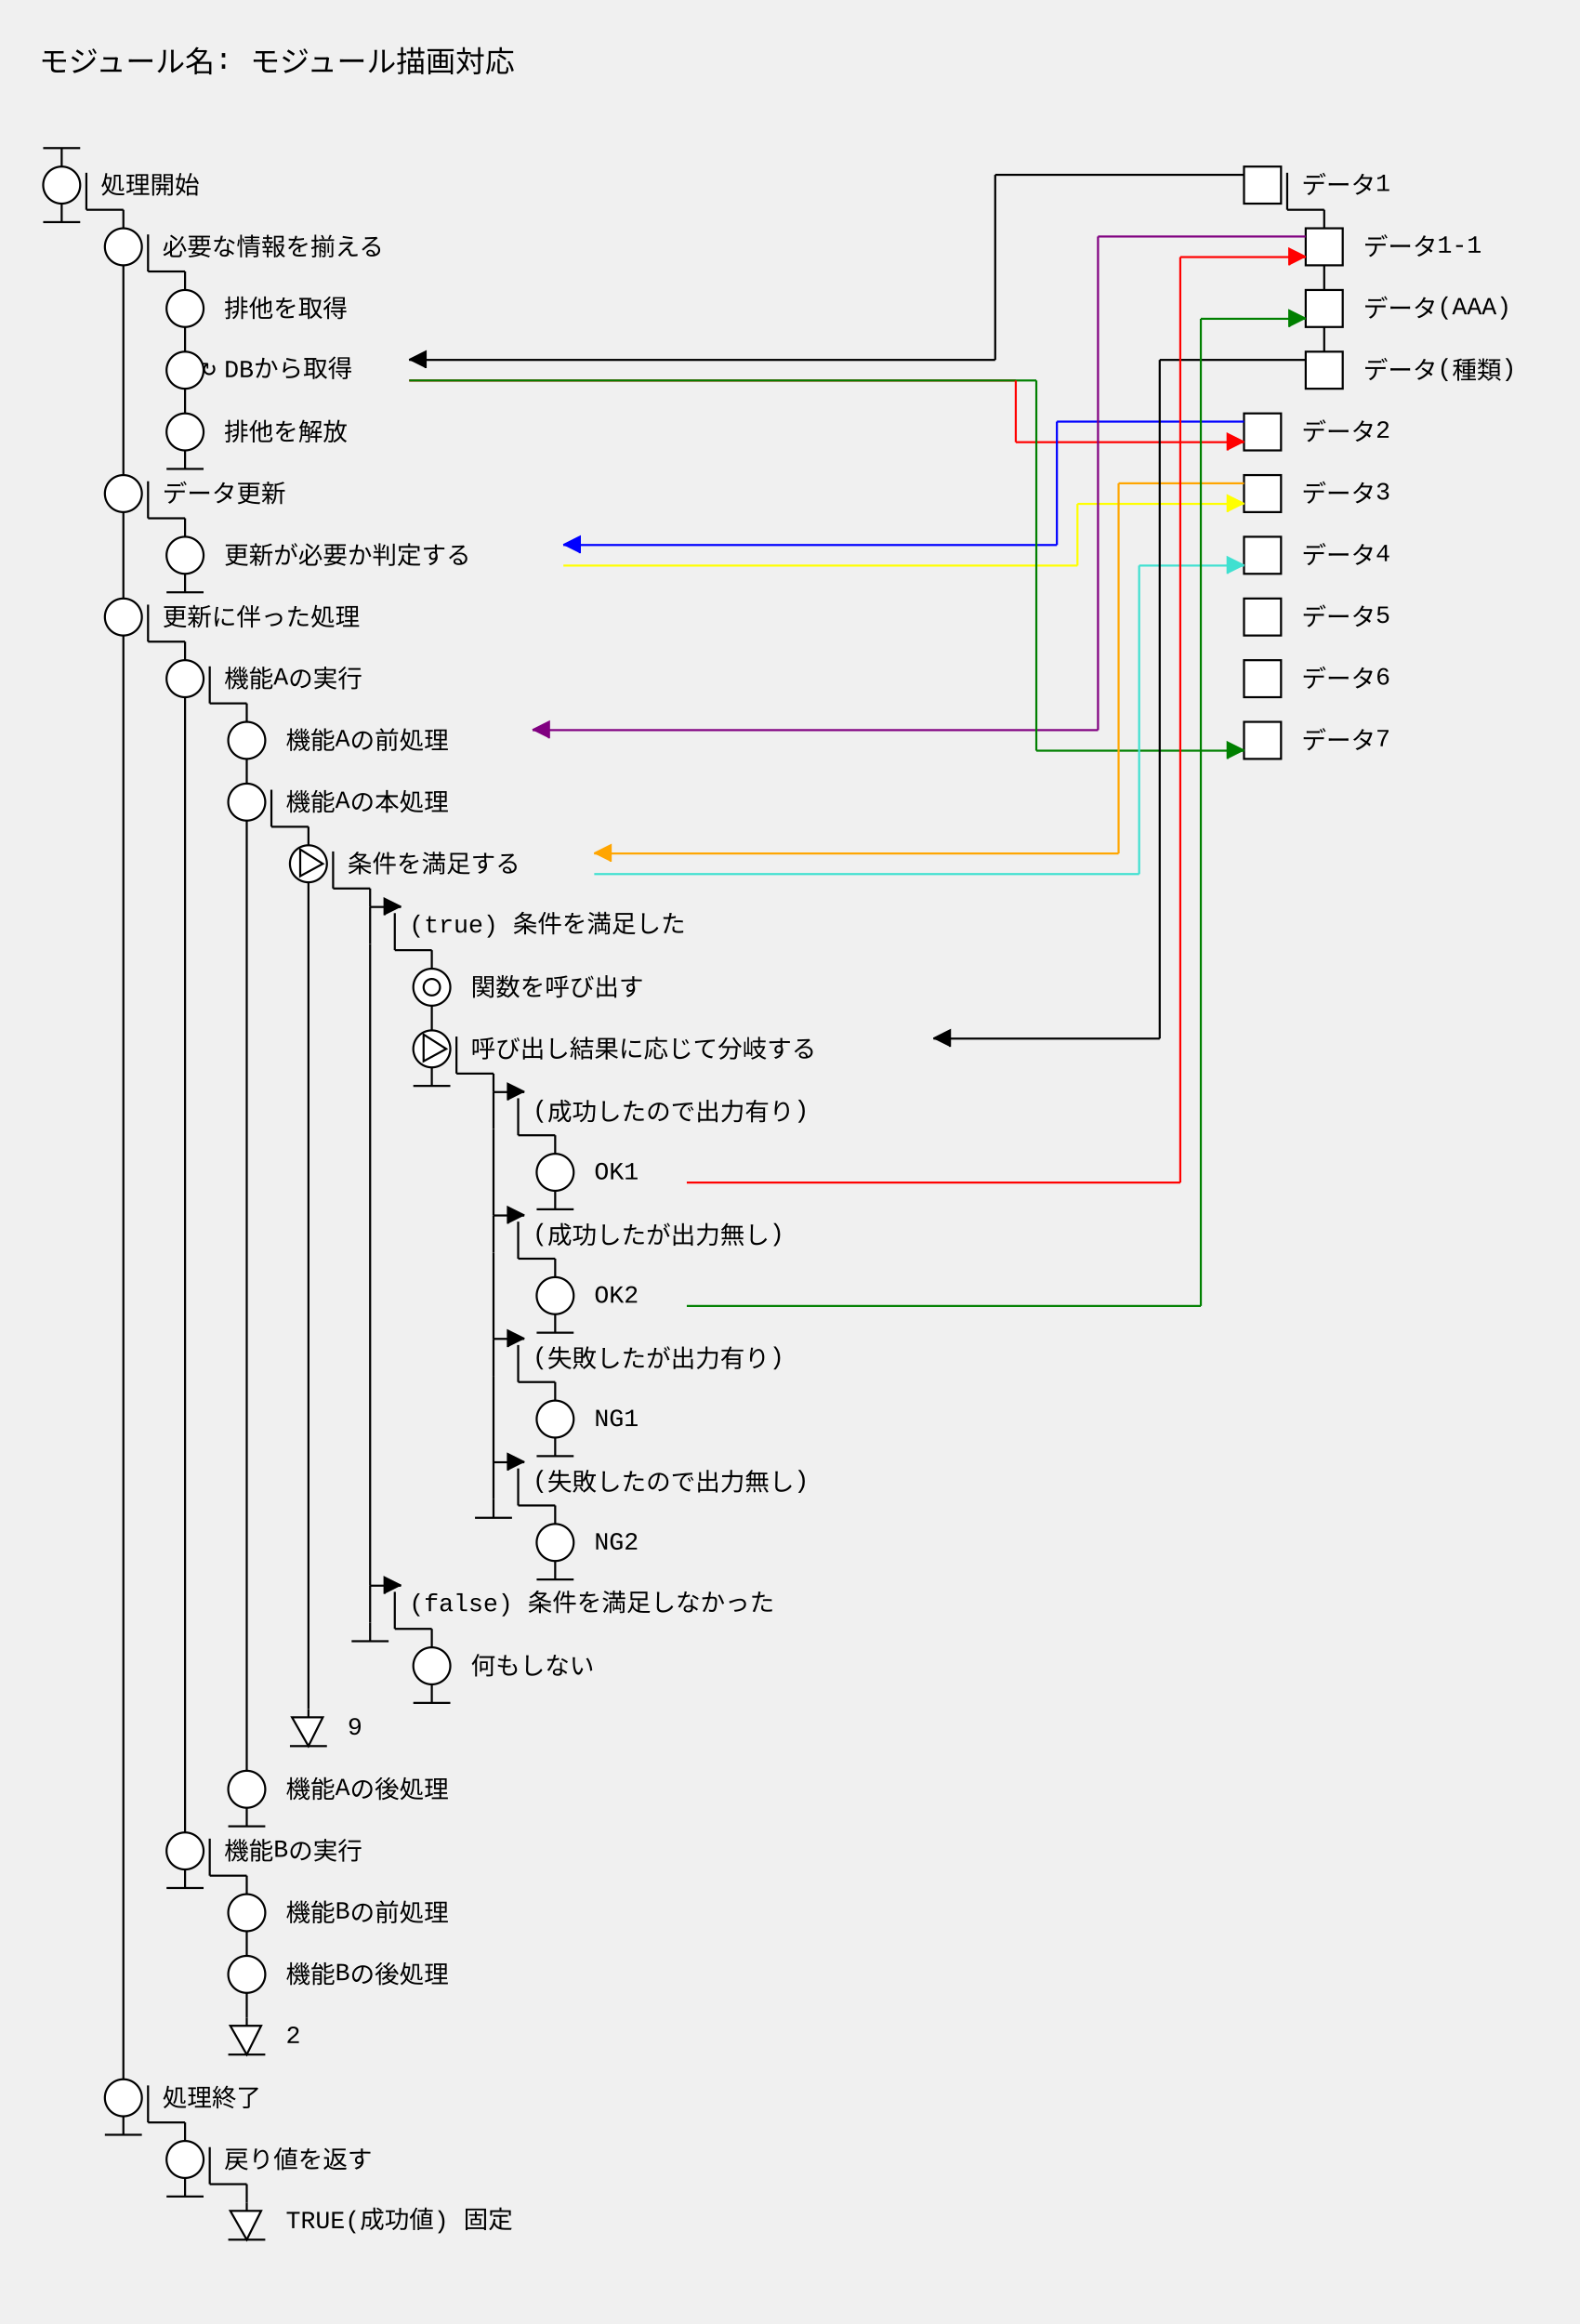
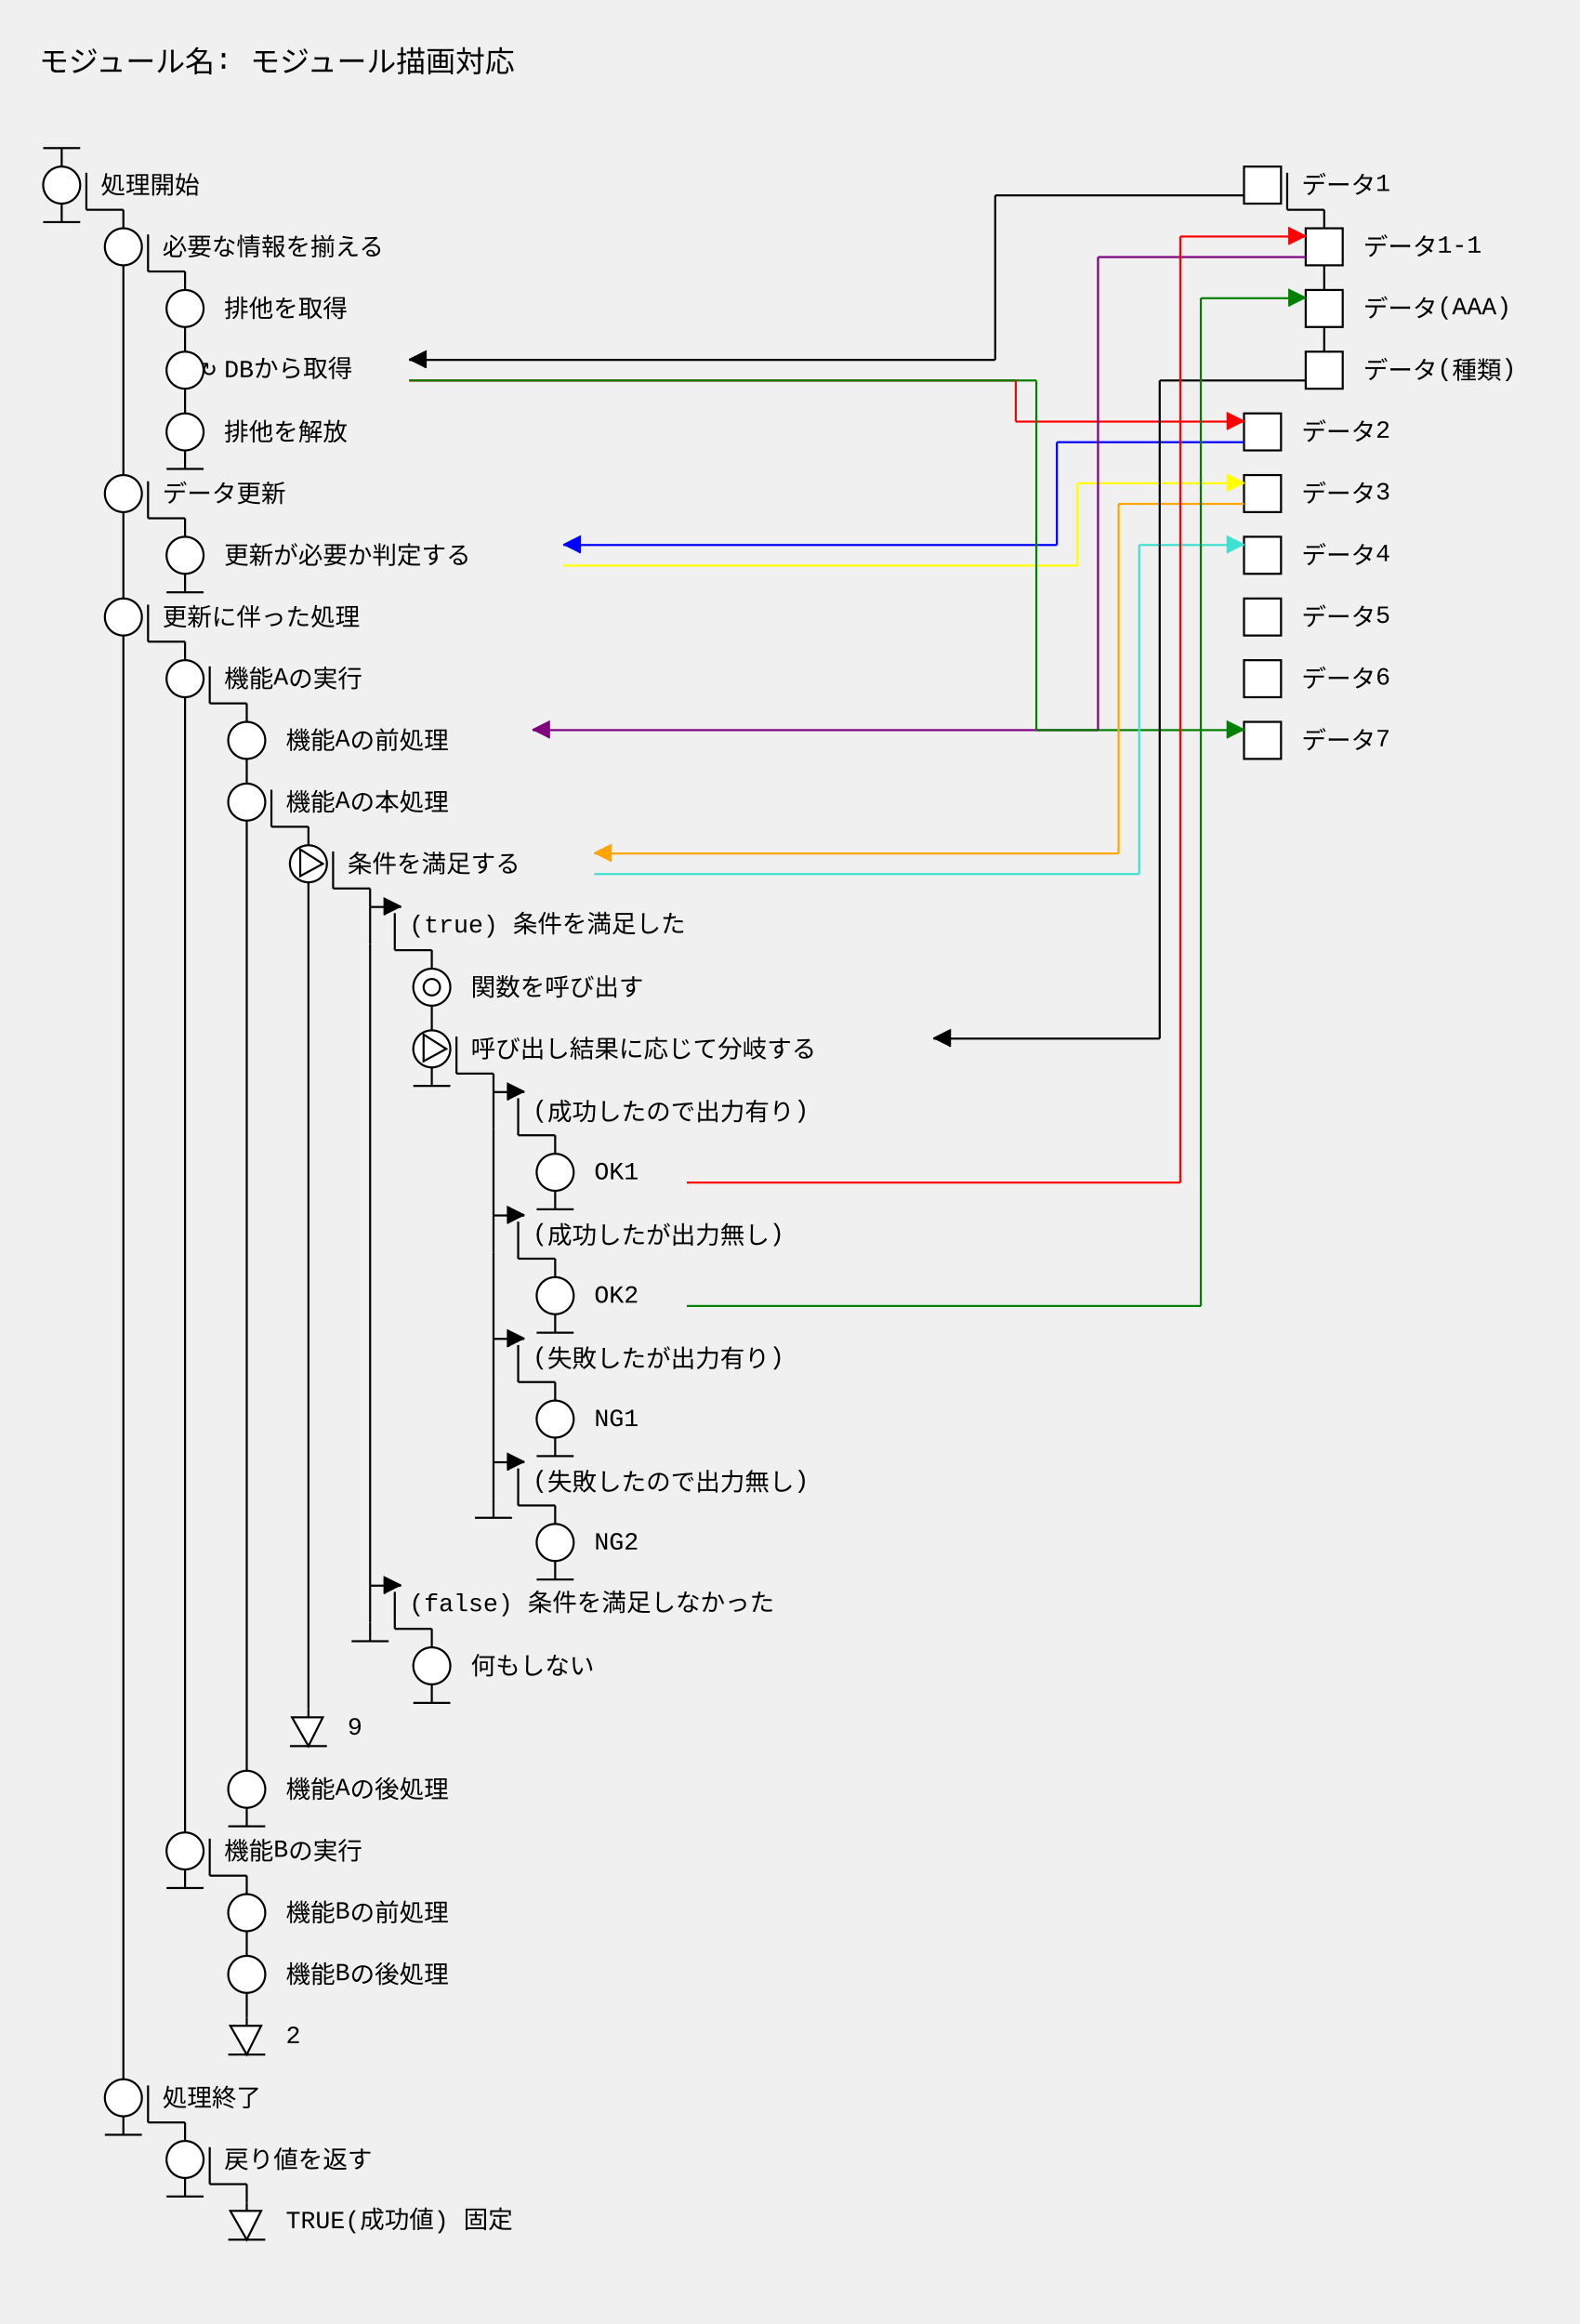
<svg xmlns="http://www.w3.org/2000/svg" width="768" height="1130" style="background-color: #808d81">
  <text x="19" y="30" text-anchor="start" dominant-baseline="middle" font-family="Consolas, Meiryo UI, Courier New, monospace" font-size="120%" rotate="0">モジュール名: モジュール描画対応</text>
  <circle cx="30" cy="90" r="9" fill="white" stroke="black" />
  <text x="49" y="90" text-anchor="start" dominant-baseline="middle" font-family="Consolas, Meiryo UI, Courier New, monospace" font-size="100%" rotate="0">処理開始</text>
  <line x1="30" y1="72" x2="30" y2="81" stroke="black" />
  <line x1="21" y1="72" x2="39" y2="72" stroke="black" />
  <line x1="30" y1="99" x2="30" y2="108" stroke="black" />
  <line x1="21" y1="108" x2="39" y2="108" stroke="black" />
  <circle cx="60" cy="120" r="9" fill="white" stroke="black" />
  <text x="79" y="120" text-anchor="start" dominant-baseline="middle" font-family="Consolas, Meiryo UI, Courier New, monospace" font-size="100%" rotate="0">必要な情報を揃える</text>
  <line x1="60" y1="102" x2="60" y2="111" stroke="black" />
  <line x1="42" y1="102" x2="60" y2="102" stroke="black" />
  <line x1="42" y1="84" x2="42" y2="102" stroke="black" />
  <circle cx="90" cy="150" r="9" fill="white" stroke="black" />
  <text x="109" y="150" text-anchor="start" dominant-baseline="middle" font-family="Consolas, Meiryo UI, Courier New, monospace" font-size="100%" rotate="0">排他を取得</text>
  <line x1="90" y1="132" x2="90" y2="141" stroke="black" />
  <line x1="72" y1="132" x2="90" y2="132" stroke="black" />
  <line x1="72" y1="114" x2="72" y2="132" stroke="black" />
  <circle cx="90" cy="180" r="9" fill="white" stroke="black" />
  <text x="98" y="179" text-anchor="start" dominant-baseline="middle" font-family="Consolas, Meiryo UI, Courier New, monospace" font-size="100%" rotate="240">↻</text>
  <text x="109" y="180" text-anchor="start" dominant-baseline="middle" font-family="Consolas, Meiryo UI, Courier New, monospace" font-size="100%" rotate="0">DBから取得</text>
  <line x1="90" y1="159" x2="90" y2="171" stroke="black" />
  <circle cx="90" cy="210" r="9" fill="white" stroke="black" />
  <text x="109" y="210" text-anchor="start" dominant-baseline="middle" font-family="Consolas, Meiryo UI, Courier New, monospace" font-size="100%" rotate="0">排他を解放</text>
  <line x1="90" y1="189" x2="90" y2="201" stroke="black" />
  <line x1="90" y1="219" x2="90" y2="228" stroke="black" />
  <line x1="81" y1="228" x2="99" y2="228" stroke="black" />
  <circle cx="60" cy="240" r="9" fill="white" stroke="black" />
  <text x="79" y="240" text-anchor="start" dominant-baseline="middle" font-family="Consolas, Meiryo UI, Courier New, monospace" font-size="100%" rotate="0">データ更新</text>
  <line x1="60" y1="129" x2="60" y2="231" stroke="black" />
  <circle cx="90" cy="270" r="9" fill="white" stroke="black" />
  <text x="109" y="270" text-anchor="start" dominant-baseline="middle" font-family="Consolas, Meiryo UI, Courier New, monospace" font-size="100%" rotate="0">更新が必要か判定する</text>
  <line x1="90" y1="279" x2="90" y2="288" stroke="black" />
  <line x1="81" y1="288" x2="99" y2="288" stroke="black" />
  <line x1="90" y1="252" x2="90" y2="261" stroke="black" />
  <line x1="72" y1="252" x2="90" y2="252" stroke="black" />
  <line x1="72" y1="234" x2="72" y2="252" stroke="black" />
  <circle cx="60" cy="300" r="9" fill="white" stroke="black" />
  <text x="79" y="300" text-anchor="start" dominant-baseline="middle" font-family="Consolas, Meiryo UI, Courier New, monospace" font-size="100%" rotate="0">更新に伴った処理</text>
  <line x1="60" y1="249" x2="60" y2="291" stroke="black" />
  <circle cx="90" cy="330" r="9" fill="white" stroke="black" />
  <text x="109" y="330" text-anchor="start" dominant-baseline="middle" font-family="Consolas, Meiryo UI, Courier New, monospace" font-size="100%" rotate="0">機能Aの実行</text>
  <line x1="90" y1="312" x2="90" y2="321" stroke="black" />
  <line x1="72" y1="312" x2="90" y2="312" stroke="black" />
  <line x1="72" y1="294" x2="72" y2="312" stroke="black" />
  <circle cx="120" cy="360" r="9" fill="white" stroke="black" />
  <text x="139" y="360" text-anchor="start" dominant-baseline="middle" font-family="Consolas, Meiryo UI, Courier New, monospace" font-size="100%" rotate="0">機能Aの前処理</text>
  <line x1="120" y1="342" x2="120" y2="351" stroke="black" />
  <line x1="102" y1="342" x2="120" y2="342" stroke="black" />
  <line x1="102" y1="324" x2="102" y2="342" stroke="black" />
  <circle cx="120" cy="390" r="9" fill="white" stroke="black" />
  <text x="139" y="390" text-anchor="start" dominant-baseline="middle" font-family="Consolas, Meiryo UI, Courier New, monospace" font-size="100%" rotate="0">機能Aの本処理</text>
  <line x1="120" y1="369" x2="120" y2="381" stroke="black" />
  <circle cx="150" cy="420" r="9" fill="white" stroke="black" />
  <polygon points="157 420 146 426 146 413" fill="white" stroke="black" />
  <text x="169" y="420" text-anchor="start" dominant-baseline="middle" font-family="Consolas, Meiryo UI, Courier New, monospace" font-size="100%" rotate="0">条件を満足する</text>
  <line x1="150" y1="402" x2="150" y2="411" stroke="black" />
  <line x1="132" y1="402" x2="150" y2="402" stroke="black" />
  <line x1="132" y1="384" x2="132" y2="402" stroke="black" />
  <line x1="180" y1="441" x2="180" y2="459" stroke="black" />
  <line x1="180" y1="441" x2="195" y2="441" stroke="black" />
  <path d="M 195 441 L 187 437 L 187 445" stroke="black" fill="black" />
  <text x="199" y="450" text-anchor="start" dominant-baseline="middle" font-family="Consolas, Meiryo UI, Courier New, monospace" font-size="100%" rotate="0">(true) 条件を満足した</text>
  <line x1="180" y1="432" x2="180" y2="441" stroke="black" />
  <line x1="162" y1="432" x2="180" y2="432" stroke="black" />
  <line x1="162" y1="414" x2="162" y2="432" stroke="black" />
  <circle cx="210" cy="480" r="9" fill="white" stroke="black" />
  <circle cx="210" cy="480" r="4" fill="white" stroke="black" />
  <text x="229" y="480" text-anchor="start" dominant-baseline="middle" font-family="Consolas, Meiryo UI, Courier New, monospace" font-size="100%" rotate="0">関数を呼び出す</text>
  <line x1="210" y1="462" x2="210" y2="471" stroke="black" />
  <line x1="192" y1="462" x2="210" y2="462" stroke="black" />
  <line x1="192" y1="444" x2="192" y2="462" stroke="black" />
  <circle cx="210" cy="510" r="9" fill="white" stroke="black" />
  <polygon points="217 510 206 516 206 503" fill="white" stroke="black" />
  <text x="229" y="510" text-anchor="start" dominant-baseline="middle" font-family="Consolas, Meiryo UI, Courier New, monospace" font-size="100%" rotate="0">呼び出し結果に応じて分岐する</text>
  <line x1="210" y1="489" x2="210" y2="501" stroke="black" />
  <line x1="210" y1="519" x2="210" y2="528" stroke="black" />
  <line x1="201" y1="528" x2="219" y2="528" stroke="black" />
  <line x1="240" y1="531" x2="240" y2="549" stroke="black" />
  <line x1="240" y1="531" x2="255" y2="531" stroke="black" />
  <path d="M 255 531 L 247 527 L 247 535" stroke="black" fill="black" />
  <text x="259" y="540" text-anchor="start" dominant-baseline="middle" font-family="Consolas, Meiryo UI, Courier New, monospace" font-size="100%" rotate="0">(成功したので出力有り)</text>
  <line x1="240" y1="522" x2="240" y2="531" stroke="black" />
  <line x1="222" y1="522" x2="240" y2="522" stroke="black" />
  <line x1="222" y1="504" x2="222" y2="522" stroke="black" />
  <circle cx="270" cy="570" r="9" fill="white" stroke="black" />
  <text x="289" y="570" text-anchor="start" dominant-baseline="middle" font-family="Consolas, Meiryo UI, Courier New, monospace" font-size="100%" rotate="0">OK1</text>
  <line x1="270" y1="579" x2="270" y2="588" stroke="black" />
  <line x1="261" y1="588" x2="279" y2="588" stroke="black" />
  <line x1="270" y1="552" x2="270" y2="561" stroke="black" />
  <line x1="252" y1="552" x2="270" y2="552" stroke="black" />
  <line x1="252" y1="534" x2="252" y2="552" stroke="black" />
  <line x1="240" y1="591" x2="240" y2="609" stroke="black" />
  <line x1="240" y1="591" x2="255" y2="591" stroke="black" />
  <path d="M 255 591 L 247 587 L 247 595" stroke="black" fill="black" />
  <text x="259" y="600" text-anchor="start" dominant-baseline="middle" font-family="Consolas, Meiryo UI, Courier New, monospace" font-size="100%" rotate="0">(成功したが出力無し)</text>
  <line x1="240" y1="549" x2="240" y2="591" stroke="black" />
  <circle cx="270" cy="630" r="9" fill="white" stroke="black" />
  <text x="289" y="630" text-anchor="start" dominant-baseline="middle" font-family="Consolas, Meiryo UI, Courier New, monospace" font-size="100%" rotate="0">OK2</text>
  <line x1="270" y1="639" x2="270" y2="648" stroke="black" />
  <line x1="261" y1="648" x2="279" y2="648" stroke="black" />
  <line x1="270" y1="612" x2="270" y2="621" stroke="black" />
  <line x1="252" y1="612" x2="270" y2="612" stroke="black" />
  <line x1="252" y1="594" x2="252" y2="612" stroke="black" />
  <line x1="240" y1="651" x2="240" y2="669" stroke="black" />
  <line x1="240" y1="651" x2="255" y2="651" stroke="black" />
  <path d="M 255 651 L 247 647 L 247 655" stroke="black" fill="black" />
  <text x="259" y="660" text-anchor="start" dominant-baseline="middle" font-family="Consolas, Meiryo UI, Courier New, monospace" font-size="100%" rotate="0">(失敗したが出力有り)</text>
  <line x1="240" y1="609" x2="240" y2="651" stroke="black" />
  <circle cx="270" cy="690" r="9" fill="white" stroke="black" />
  <text x="289" y="690" text-anchor="start" dominant-baseline="middle" font-family="Consolas, Meiryo UI, Courier New, monospace" font-size="100%" rotate="0">NG1</text>
  <line x1="270" y1="699" x2="270" y2="708" stroke="black" />
  <line x1="261" y1="708" x2="279" y2="708" stroke="black" />
  <line x1="270" y1="672" x2="270" y2="681" stroke="black" />
  <line x1="252" y1="672" x2="270" y2="672" stroke="black" />
  <line x1="252" y1="654" x2="252" y2="672" stroke="black" />
  <line x1="240" y1="711" x2="240" y2="729" stroke="black" />
  <line x1="240" y1="711" x2="255" y2="711" stroke="black" />
  <path d="M 255 711 L 247 707 L 247 715" stroke="black" fill="black" />
  <text x="259" y="720" text-anchor="start" dominant-baseline="middle" font-family="Consolas, Meiryo UI, Courier New, monospace" font-size="100%" rotate="0">(失敗したので出力無し)</text>
  <line x1="240" y1="669" x2="240" y2="711" stroke="black" />
  <line x1="240" y1="729" x2="240" y2="738" stroke="black" />
  <line x1="231" y1="738" x2="249" y2="738" stroke="black" />
  <circle cx="270" cy="750" r="9" fill="white" stroke="black" />
  <text x="289" y="750" text-anchor="start" dominant-baseline="middle" font-family="Consolas, Meiryo UI, Courier New, monospace" font-size="100%" rotate="0">NG2</text>
  <line x1="270" y1="759" x2="270" y2="768" stroke="black" />
  <line x1="261" y1="768" x2="279" y2="768" stroke="black" />
  <line x1="270" y1="732" x2="270" y2="741" stroke="black" />
  <line x1="252" y1="732" x2="270" y2="732" stroke="black" />
  <line x1="252" y1="714" x2="252" y2="732" stroke="black" />
  <line x1="180" y1="771" x2="180" y2="789" stroke="black" />
  <line x1="180" y1="771" x2="195" y2="771" stroke="black" />
  <path d="M 195 771 L 187 767 L 187 775" stroke="black" fill="black" />
  <text x="199" y="780" text-anchor="start" dominant-baseline="middle" font-family="Consolas, Meiryo UI, Courier New, monospace" font-size="100%" rotate="0">(false) 条件を満足しなかった</text>
  <line x1="180" y1="459" x2="180" y2="771" stroke="black" />
  <line x1="180" y1="789" x2="180" y2="798" stroke="black" />
  <line x1="171" y1="798" x2="189" y2="798" stroke="black" />
  <circle cx="210" cy="810" r="9" fill="white" stroke="black" />
  <text x="229" y="810" text-anchor="start" dominant-baseline="middle" font-family="Consolas, Meiryo UI, Courier New, monospace" font-size="100%" rotate="0">何もしない</text>
  <line x1="210" y1="819" x2="210" y2="828" stroke="black" />
  <line x1="201" y1="828" x2="219" y2="828" stroke="black" />
  <line x1="210" y1="792" x2="210" y2="801" stroke="black" />
  <line x1="192" y1="792" x2="210" y2="792" stroke="black" />
  <line x1="192" y1="774" x2="192" y2="792" stroke="black" />
  <line x1="150" y1="831" x2="150" y2="840" stroke="black" />
  <polygon points="150 849 142 835 157 835" fill="white" stroke="black" />
  <line x1="141" y1="849" x2="159" y2="849" stroke="black" />
  <text x="169" y="840" text-anchor="start" dominant-baseline="middle" font-family="Consolas, Meiryo UI, Courier New, monospace" font-size="100%" rotate="0">9</text>
  <line x1="150" y1="429" x2="150" y2="831" stroke="black" />
  <circle cx="120" cy="870" r="9" fill="white" stroke="black" />
  <text x="139" y="870" text-anchor="start" dominant-baseline="middle" font-family="Consolas, Meiryo UI, Courier New, monospace" font-size="100%" rotate="0">機能Aの後処理</text>
  <line x1="120" y1="399" x2="120" y2="861" stroke="black" />
  <line x1="120" y1="879" x2="120" y2="888" stroke="black" />
  <line x1="111" y1="888" x2="129" y2="888" stroke="black" />
  <circle cx="90" cy="900" r="9" fill="white" stroke="black" />
  <text x="109" y="900" text-anchor="start" dominant-baseline="middle" font-family="Consolas, Meiryo UI, Courier New, monospace" font-size="100%" rotate="0">機能Bの実行</text>
  <line x1="90" y1="339" x2="90" y2="891" stroke="black" />
  <line x1="90" y1="909" x2="90" y2="918" stroke="black" />
  <line x1="81" y1="918" x2="99" y2="918" stroke="black" />
  <circle cx="120" cy="930" r="9" fill="white" stroke="black" />
  <text x="139" y="930" text-anchor="start" dominant-baseline="middle" font-family="Consolas, Meiryo UI, Courier New, monospace" font-size="100%" rotate="0">機能Bの前処理</text>
  <line x1="120" y1="912" x2="120" y2="921" stroke="black" />
  <line x1="102" y1="912" x2="120" y2="912" stroke="black" />
  <line x1="102" y1="894" x2="102" y2="912" stroke="black" />
  <circle cx="120" cy="960" r="9" fill="white" stroke="black" />
  <text x="139" y="960" text-anchor="start" dominant-baseline="middle" font-family="Consolas, Meiryo UI, Courier New, monospace" font-size="100%" rotate="0">機能Bの後処理</text>
  <line x1="120" y1="939" x2="120" y2="951" stroke="black" />
  <line x1="120" y1="981" x2="120" y2="990" stroke="black" />
  <polygon points="120 999 112 985 127 985" fill="white" stroke="black" />
  <line x1="111" y1="999" x2="129" y2="999" stroke="black" />
  <text x="139" y="990" text-anchor="start" dominant-baseline="middle" font-family="Consolas, Meiryo UI, Courier New, monospace" font-size="100%" rotate="0">2</text>
  <line x1="120" y1="969" x2="120" y2="981" stroke="black" />
  <circle cx="60" cy="1020" r="9" fill="white" stroke="black" />
  <text x="79" y="1020" text-anchor="start" dominant-baseline="middle" font-family="Consolas, Meiryo UI, Courier New, monospace" font-size="100%" rotate="0">処理終了</text>
  <line x1="60" y1="309" x2="60" y2="1011" stroke="black" />
  <line x1="60" y1="1029" x2="60" y2="1038" stroke="black" />
  <line x1="51" y1="1038" x2="69" y2="1038" stroke="black" />
  <circle cx="90" cy="1050" r="9" fill="white" stroke="black" />
  <text x="109" y="1050" text-anchor="start" dominant-baseline="middle" font-family="Consolas, Meiryo UI, Courier New, monospace" font-size="100%" rotate="0">戻り値を返す</text>
  <line x1="90" y1="1059" x2="90" y2="1068" stroke="black" />
  <line x1="81" y1="1068" x2="99" y2="1068" stroke="black" />
  <line x1="90" y1="1032" x2="90" y2="1041" stroke="black" />
  <line x1="72" y1="1032" x2="90" y2="1032" stroke="black" />
  <line x1="72" y1="1014" x2="72" y2="1032" stroke="black" />
  <line x1="120" y1="1071" x2="120" y2="1080" stroke="black" />
  <polygon points="120 1089 112 1075 127 1075" fill="white" stroke="black" />
  <line x1="111" y1="1089" x2="129" y2="1089" stroke="black" />
  <text x="139" y="1080" text-anchor="start" dominant-baseline="middle" font-family="Consolas, Meiryo UI, Courier New, monospace" font-size="100%" rotate="0">TRUE(成功値) 固定</text>
  <line x1="120" y1="1062" x2="120" y2="1071" stroke="black" />
  <line x1="102" y1="1062" x2="120" y2="1062" stroke="black" />
  <line x1="102" y1="1044" x2="102" y2="1062" stroke="black" />
  <line x1="199" y1="175" x2="484" y2="175" stroke="black" />
  <path d="M 199 175 L 207 171 L 207 179" stroke="black" fill="black" />
  <line x1="199" y1="185" x2="494" y2="185" stroke="red" />
  <line x1="199" y1="185" x2="504" y2="185" stroke="green" />
  <line x1="274" y1="265" x2="514" y2="265" stroke="blue" />
  <path d="M 274 265 L 282 261 L 282 269" stroke="blue" fill="blue" />
  <line x1="274" y1="275" x2="524" y2="275" stroke="yellow" />
  <line x1="259" y1="355" x2="534" y2="355" stroke="purple" />
  <path d="M 259 355 L 267 351 L 267 359" stroke="purple" fill="purple" />
  <line x1="289" y1="415" x2="544" y2="415" stroke="orange" />
  <path d="M 289 415 L 297 411 L 297 419" stroke="orange" fill="orange" />
  <line x1="289" y1="425" x2="554" y2="425" stroke="turquoise" />
  <line x1="454" y1="505" x2="564" y2="505" stroke="black" />
  <path d="M 454 505 L 462 501 L 462 509" stroke="black" fill="black" />
  <line x1="334" y1="575" x2="574" y2="575" stroke="red" />
  <line x1="334" y1="635" x2="584" y2="635" stroke="green" />
  <rect x="605" y="81" width="18" height="18" fill="white" stroke="black" />
  <text x="633" y="90" text-anchor="start" dominant-baseline="middle" font-family="Consolas, Meiryo UI, Courier New, monospace" font-size="100%" rotate="0">データ1</text>
  <rect x="635" y="111" width="18" height="18" fill="white" stroke="black" />
  <text x="663" y="120" text-anchor="start" dominant-baseline="middle" font-family="Consolas, Meiryo UI, Courier New, monospace" font-size="100%" rotate="0">データ1-1</text>
  <line x1="644" y1="102" x2="644" y2="111" stroke="black" />
  <line x1="626" y1="102" x2="644" y2="102" stroke="black" />
  <line x1="626" y1="84" x2="626" y2="102" stroke="black" />
  <rect x="635" y="141" width="18" height="18" fill="white" stroke="black" />
  <text x="663" y="150" text-anchor="start" dominant-baseline="middle" font-family="Consolas, Meiryo UI, Courier New, monospace" font-size="100%" rotate="0">データ(AAA)</text>
  <line x1="644" y1="129" x2="644" y2="141" stroke="black" />
  <rect x="635" y="171" width="18" height="18" fill="white" stroke="black" />
  <text x="663" y="180" text-anchor="start" dominant-baseline="middle" font-family="Consolas, Meiryo UI, Courier New, monospace" font-size="100%" rotate="0">データ(種類)</text>
  <line x1="644" y1="159" x2="644" y2="171" stroke="black" />
  <rect x="605" y="201" width="18" height="18" fill="white" stroke="black" />
  <text x="633" y="210" text-anchor="start" dominant-baseline="middle" font-family="Consolas, Meiryo UI, Courier New, monospace" font-size="100%" rotate="0">データ2</text>
  <rect x="605" y="231" width="18" height="18" fill="white" stroke="black" />
  <text x="633" y="240" text-anchor="start" dominant-baseline="middle" font-family="Consolas, Meiryo UI, Courier New, monospace" font-size="100%" rotate="0">データ3</text>
  <rect x="605" y="261" width="18" height="18" fill="white" stroke="black" />
  <text x="633" y="270" text-anchor="start" dominant-baseline="middle" font-family="Consolas, Meiryo UI, Courier New, monospace" font-size="100%" rotate="0">データ4</text>
  <rect x="605" y="291" width="18" height="18" fill="white" stroke="black" />
  <text x="633" y="300" text-anchor="start" dominant-baseline="middle" font-family="Consolas, Meiryo UI, Courier New, monospace" font-size="100%" rotate="0">データ5</text>
  <rect x="605" y="321" width="18" height="18" fill="white" stroke="black" />
  <text x="633" y="330" text-anchor="start" dominant-baseline="middle" font-family="Consolas, Meiryo UI, Courier New, monospace" font-size="100%" rotate="0">データ6</text>
  <rect x="605" y="351" width="18" height="18" fill="white" stroke="black" />
  <text x="633" y="360" text-anchor="start" dominant-baseline="middle" font-family="Consolas, Meiryo UI, Courier New, monospace" font-size="100%" rotate="0">データ7</text>
-   <line x1="484" y1="85" x2="605" y2="85" stroke="black" />
-   <line x1="534" y1="115" x2="635" y2="115" stroke="purple" />
-   <line x1="574" y1="125" x2="635" y2="125" stroke="red" />
-   <path d="M 635 125 L 627 121 L 627 129" stroke="red" fill="red" />
-   <line x1="584" y1="155" x2="635" y2="155" stroke="green" />
-   <path d="M 635 155 L 627 151 L 627 159" stroke="green" fill="green" />
-   <line x1="564" y1="175" x2="635" y2="175" stroke="black" />
-   <line x1="494" y1="215" x2="605" y2="215" stroke="red" />
-   <path d="M 605 215 L 597 211 L 597 219" stroke="red" fill="red" />
-   <line x1="514" y1="205" x2="605" y2="205" stroke="blue" />
-   <line x1="524" y1="245" x2="605" y2="245" stroke="yellow" />
-   <path d="M 605 245 L 597 241 L 597 249" stroke="yellow" fill="yellow" />
-   <line x1="544" y1="235" x2="605" y2="235" stroke="orange" />
-   <line x1="554" y1="275" x2="605" y2="275" stroke="turquoise" />
-   <path d="M 605 275 L 597 271 L 597 279" stroke="turquoise" fill="turquoise" />
-   <line x1="504" y1="365" x2="605" y2="365" stroke="green" />
-   <path d="M 605 365 L 597 361 L 597 369" stroke="green" fill="green" />
-   <line x1="484" y1="85" x2="484" y2="175" stroke="black" />
-   <line x1="494" y1="185" x2="494" y2="215" stroke="red" />
-   <line x1="504" y1="185" x2="504" y2="365" stroke="green" />
-   <line x1="514" y1="205" x2="514" y2="265" stroke="blue" />
-   <line x1="524" y1="245" x2="524" y2="275" stroke="yellow" />
-   <line x1="534" y1="115" x2="534" y2="355" stroke="purple" />
-   <line x1="544" y1="235" x2="544" y2="415" stroke="orange" />
-   <line x1="554" y1="275" x2="554" y2="425" stroke="turquoise" />
-   <line x1="564" y1="175" x2="564" y2="505" stroke="black" />
-   <line x1="574" y1="125" x2="574" y2="575" stroke="red" />
-   <line x1="584" y1="155" x2="584" y2="635" stroke="green" />
+   <line x1="484" y1="95" x2="605" y2="95" stroke="black" />
+   <line x1="534" y1="125" x2="635" y2="125" stroke="purple" />
+   <line x1="574" y1="115" x2="635" y2="115" stroke="red" />
+   <path d="M 635 115 L 627 111 L 627 119" stroke="red" fill="red" />
+   <line x1="584" y1="145" x2="635" y2="145" stroke="green" />
+   <path d="M 635 145 L 627 141 L 627 149" stroke="green" fill="green" />
+   <line x1="564" y1="185" x2="635" y2="185" stroke="black" />
+   <line x1="494" y1="205" x2="605" y2="205" stroke="red" />
+   <path d="M 605 205 L 597 201 L 597 209" stroke="red" fill="red" />
+   <line x1="514" y1="215" x2="605" y2="215" stroke="blue" />
+   <line x1="524" y1="235" x2="605" y2="235" stroke="yellow" />
+   <path d="M 605 235 L 597 231 L 597 239" stroke="yellow" fill="yellow" />
+   <line x1="544" y1="245" x2="605" y2="245" stroke="orange" />
+   <line x1="554" y1="265" x2="605" y2="265" stroke="turquoise" />
+   <path d="M 605 265 L 597 261 L 597 269" stroke="turquoise" fill="turquoise" />
+   <line x1="504" y1="355" x2="605" y2="355" stroke="green" />
+   <path d="M 605 355 L 597 351 L 597 359" stroke="green" fill="green" />
+   <line x1="484" y1="95" x2="484" y2="175" stroke="black" />
+   <line x1="494" y1="185" x2="494" y2="205" stroke="red" />
+   <line x1="504" y1="185" x2="504" y2="355" stroke="green" />
+   <line x1="514" y1="215" x2="514" y2="265" stroke="blue" />
+   <line x1="524" y1="235" x2="524" y2="275" stroke="yellow" />
+   <line x1="534" y1="125" x2="534" y2="355" stroke="purple" />
+   <line x1="544" y1="245" x2="544" y2="415" stroke="orange" />
+   <line x1="554" y1="265" x2="554" y2="425" stroke="turquoise" />
+   <line x1="564" y1="185" x2="564" y2="505" stroke="black" />
+   <line x1="574" y1="115" x2="574" y2="575" stroke="red" />
+   <line x1="584" y1="145" x2="584" y2="635" stroke="green" />
</svg>
